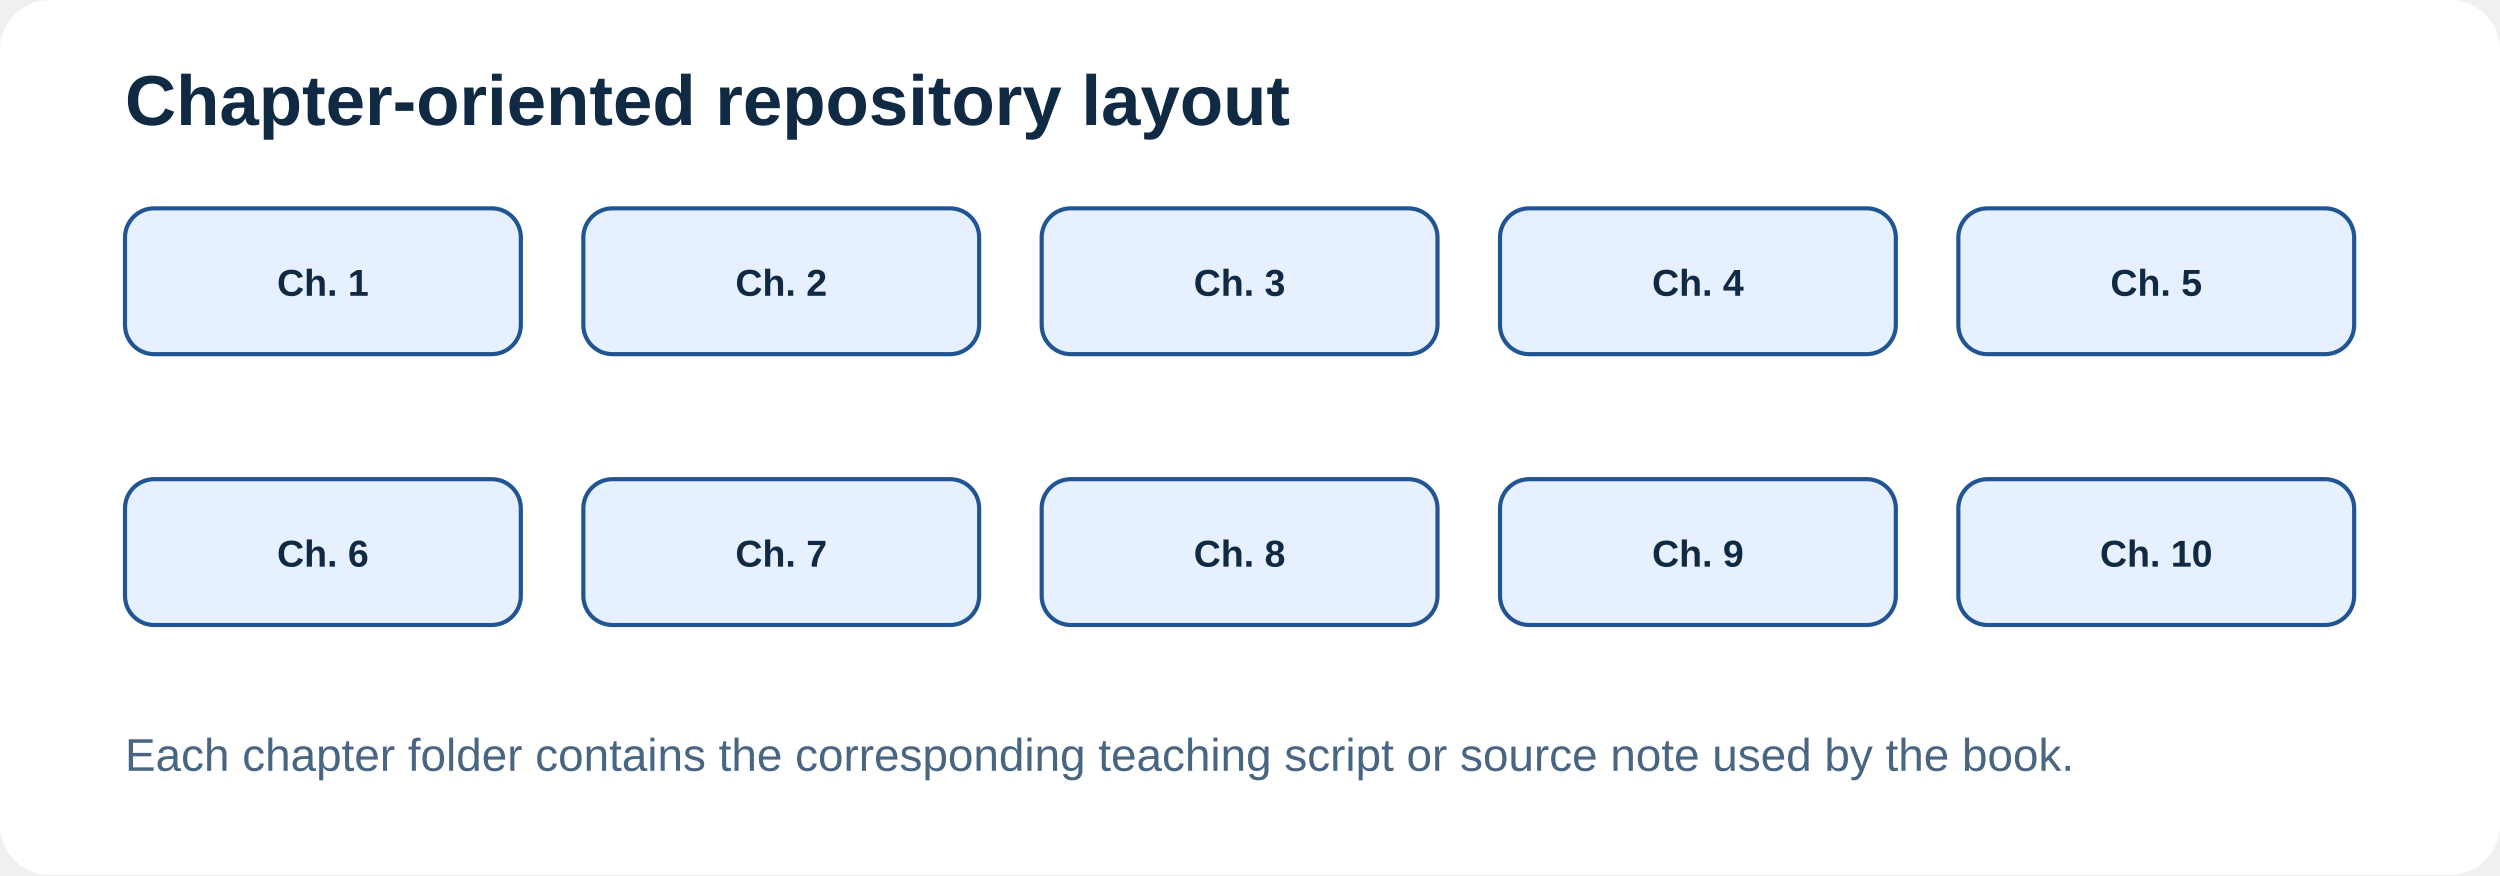
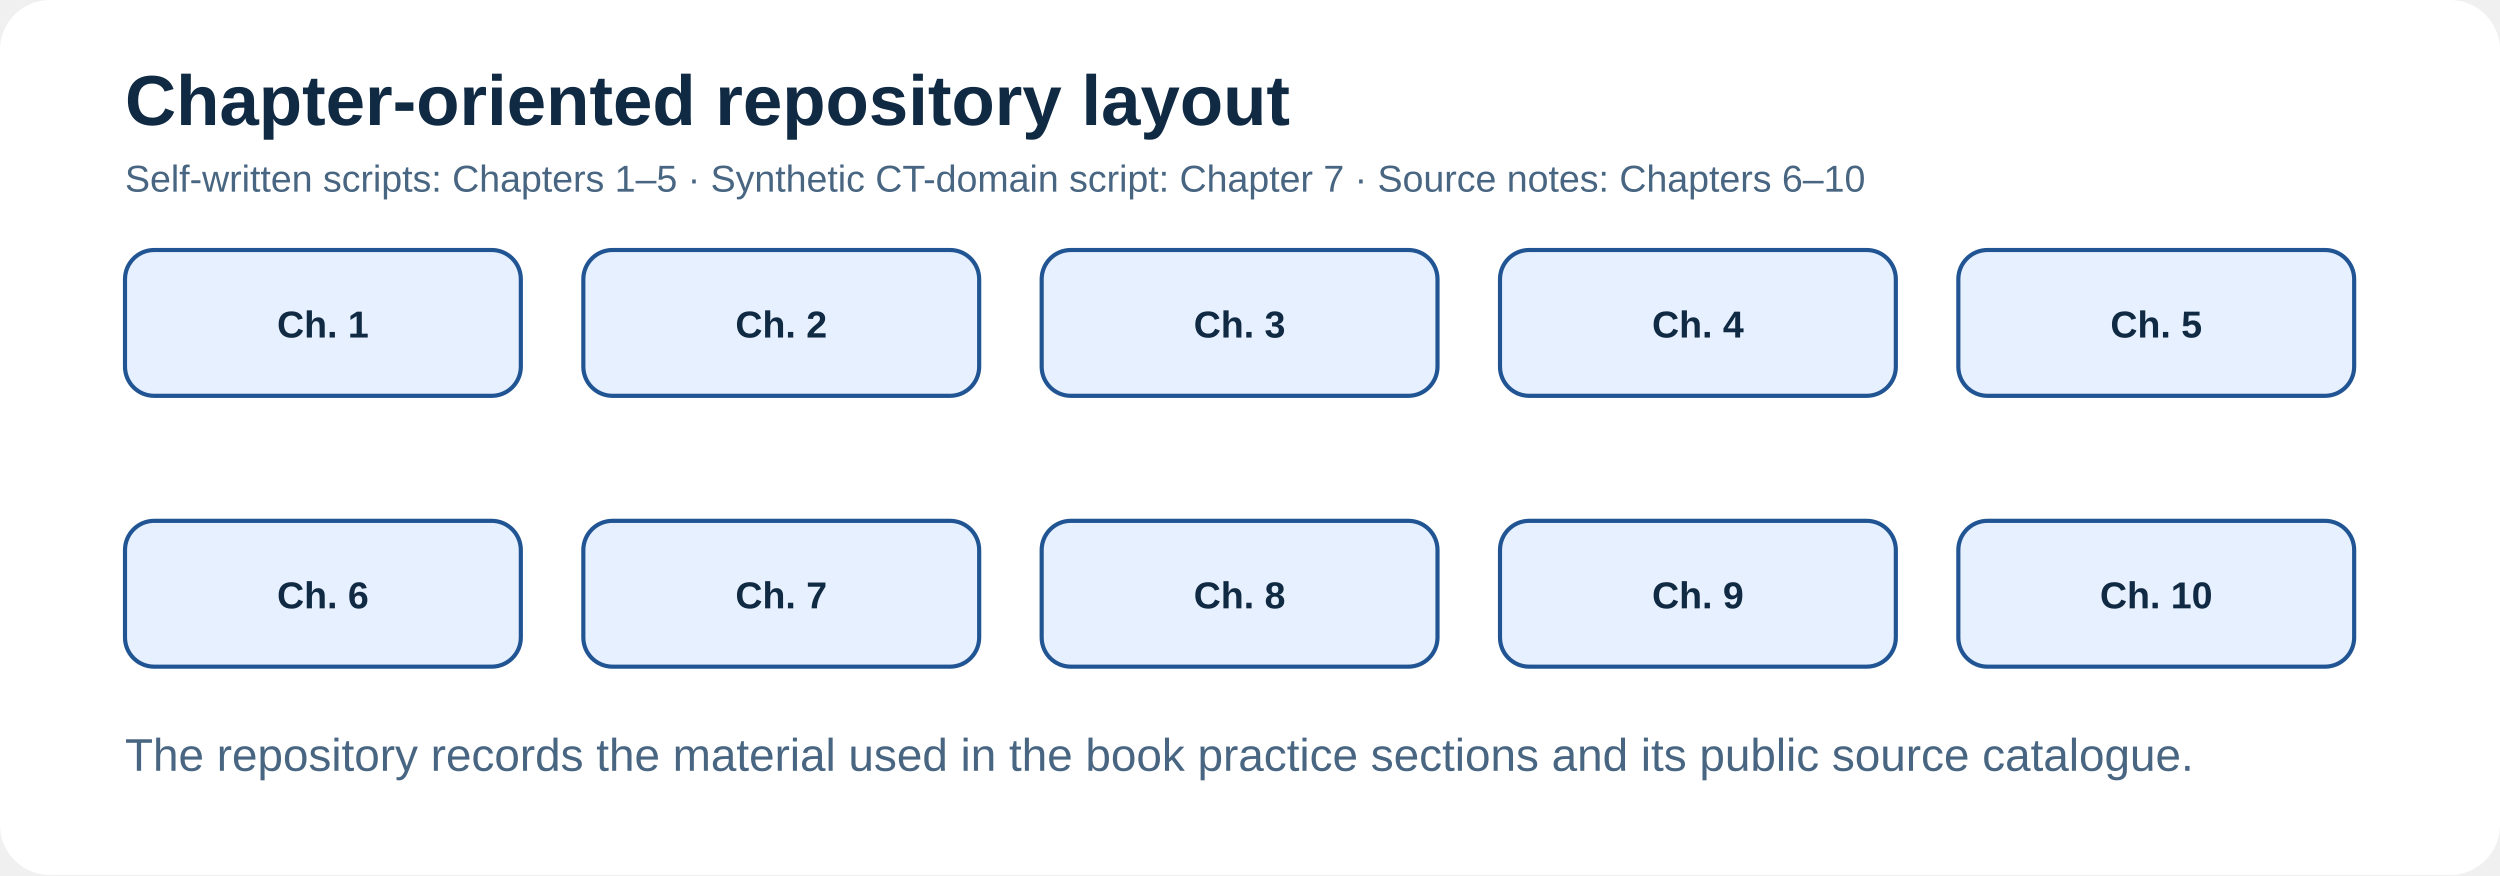
<svg xmlns="http://www.w3.org/2000/svg" width="1200" height="420" viewBox="0 0 1200 420">
  <rect width="1200" height="420" rx="24" fill="#ffffff" />
  <text x="60" y="60" font-family="Arial, sans-serif" font-size="34" font-weight="700" fill="#102a43">Chapter-oriented repository layout</text>
+   <text x="60" y="92" font-family="Arial, sans-serif" font-size="18" fill="#486581">Self-written scripts: Chapters 1–5 · Synthetic CT-domain script: Chapter 7 · Source notes: Chapters 6–10</text>
  <g font-family="Arial, sans-serif" font-size="18" font-weight="700" text-anchor="middle">
    <g fill="#e7f0ff" stroke="#205493" stroke-width="2">
-       <rect x="60" y="100" width="190" height="70" rx="14" />
-       <rect x="280" y="100" width="190" height="70" rx="14" />
-       <rect x="500" y="100" width="190" height="70" rx="14" />
-       <rect x="720" y="100" width="190" height="70" rx="14" />
-       <rect x="940" y="100" width="190" height="70" rx="14" />
-       <rect x="60" y="230" width="190" height="70" rx="14" />
-       <rect x="280" y="230" width="190" height="70" rx="14" />
-       <rect x="500" y="230" width="190" height="70" rx="14" />
-       <rect x="720" y="230" width="190" height="70" rx="14" />
-       <rect x="940" y="230" width="190" height="70" rx="14" />
+       <rect x="60" y="120" width="190" height="70" rx="14" />
+       <rect x="280" y="120" width="190" height="70" rx="14" />
+       <rect x="500" y="120" width="190" height="70" rx="14" />
+       <rect x="720" y="120" width="190" height="70" rx="14" />
+       <rect x="940" y="120" width="190" height="70" rx="14" />
+       <rect x="60" y="250" width="190" height="70" rx="14" />
+       <rect x="280" y="250" width="190" height="70" rx="14" />
+       <rect x="500" y="250" width="190" height="70" rx="14" />
+       <rect x="720" y="250" width="190" height="70" rx="14" />
+       <rect x="940" y="250" width="190" height="70" rx="14" />
    </g>
    <g fill="#102a43">
-       <text x="155" y="142">Ch. 1</text>
-       <text x="375" y="142">Ch. 2</text>
-       <text x="595" y="142">Ch. 3</text>
-       <text x="815" y="142">Ch. 4</text>
-       <text x="1035" y="142">Ch. 5</text>
-       <text x="155" y="272">Ch. 6</text>
-       <text x="375" y="272">Ch. 7</text>
-       <text x="595" y="272">Ch. 8</text>
-       <text x="815" y="272">Ch. 9</text>
-       <text x="1035" y="272">Ch. 10</text>
+       <text x="155" y="162">Ch. 1</text>
+       <text x="375" y="162">Ch. 2</text>
+       <text x="595" y="162">Ch. 3</text>
+       <text x="815" y="162">Ch. 4</text>
+       <text x="1035" y="162">Ch. 5</text>
+       <text x="155" y="292">Ch. 6</text>
+       <text x="375" y="292">Ch. 7</text>
+       <text x="595" y="292">Ch. 8</text>
+       <text x="815" y="292">Ch. 9</text>
+       <text x="1035" y="292">Ch. 10</text>
    </g>
  </g>
-   <text x="60" y="370" font-family="Arial, sans-serif" font-size="22" fill="#486581">Each chapter folder contains the corresponding teaching script or source note used by the book.</text>
+   <text x="60" y="370" font-family="Arial, sans-serif" font-size="22" fill="#486581">The repository records the material used in the book practice sections and its public source catalogue.</text>
</svg>
